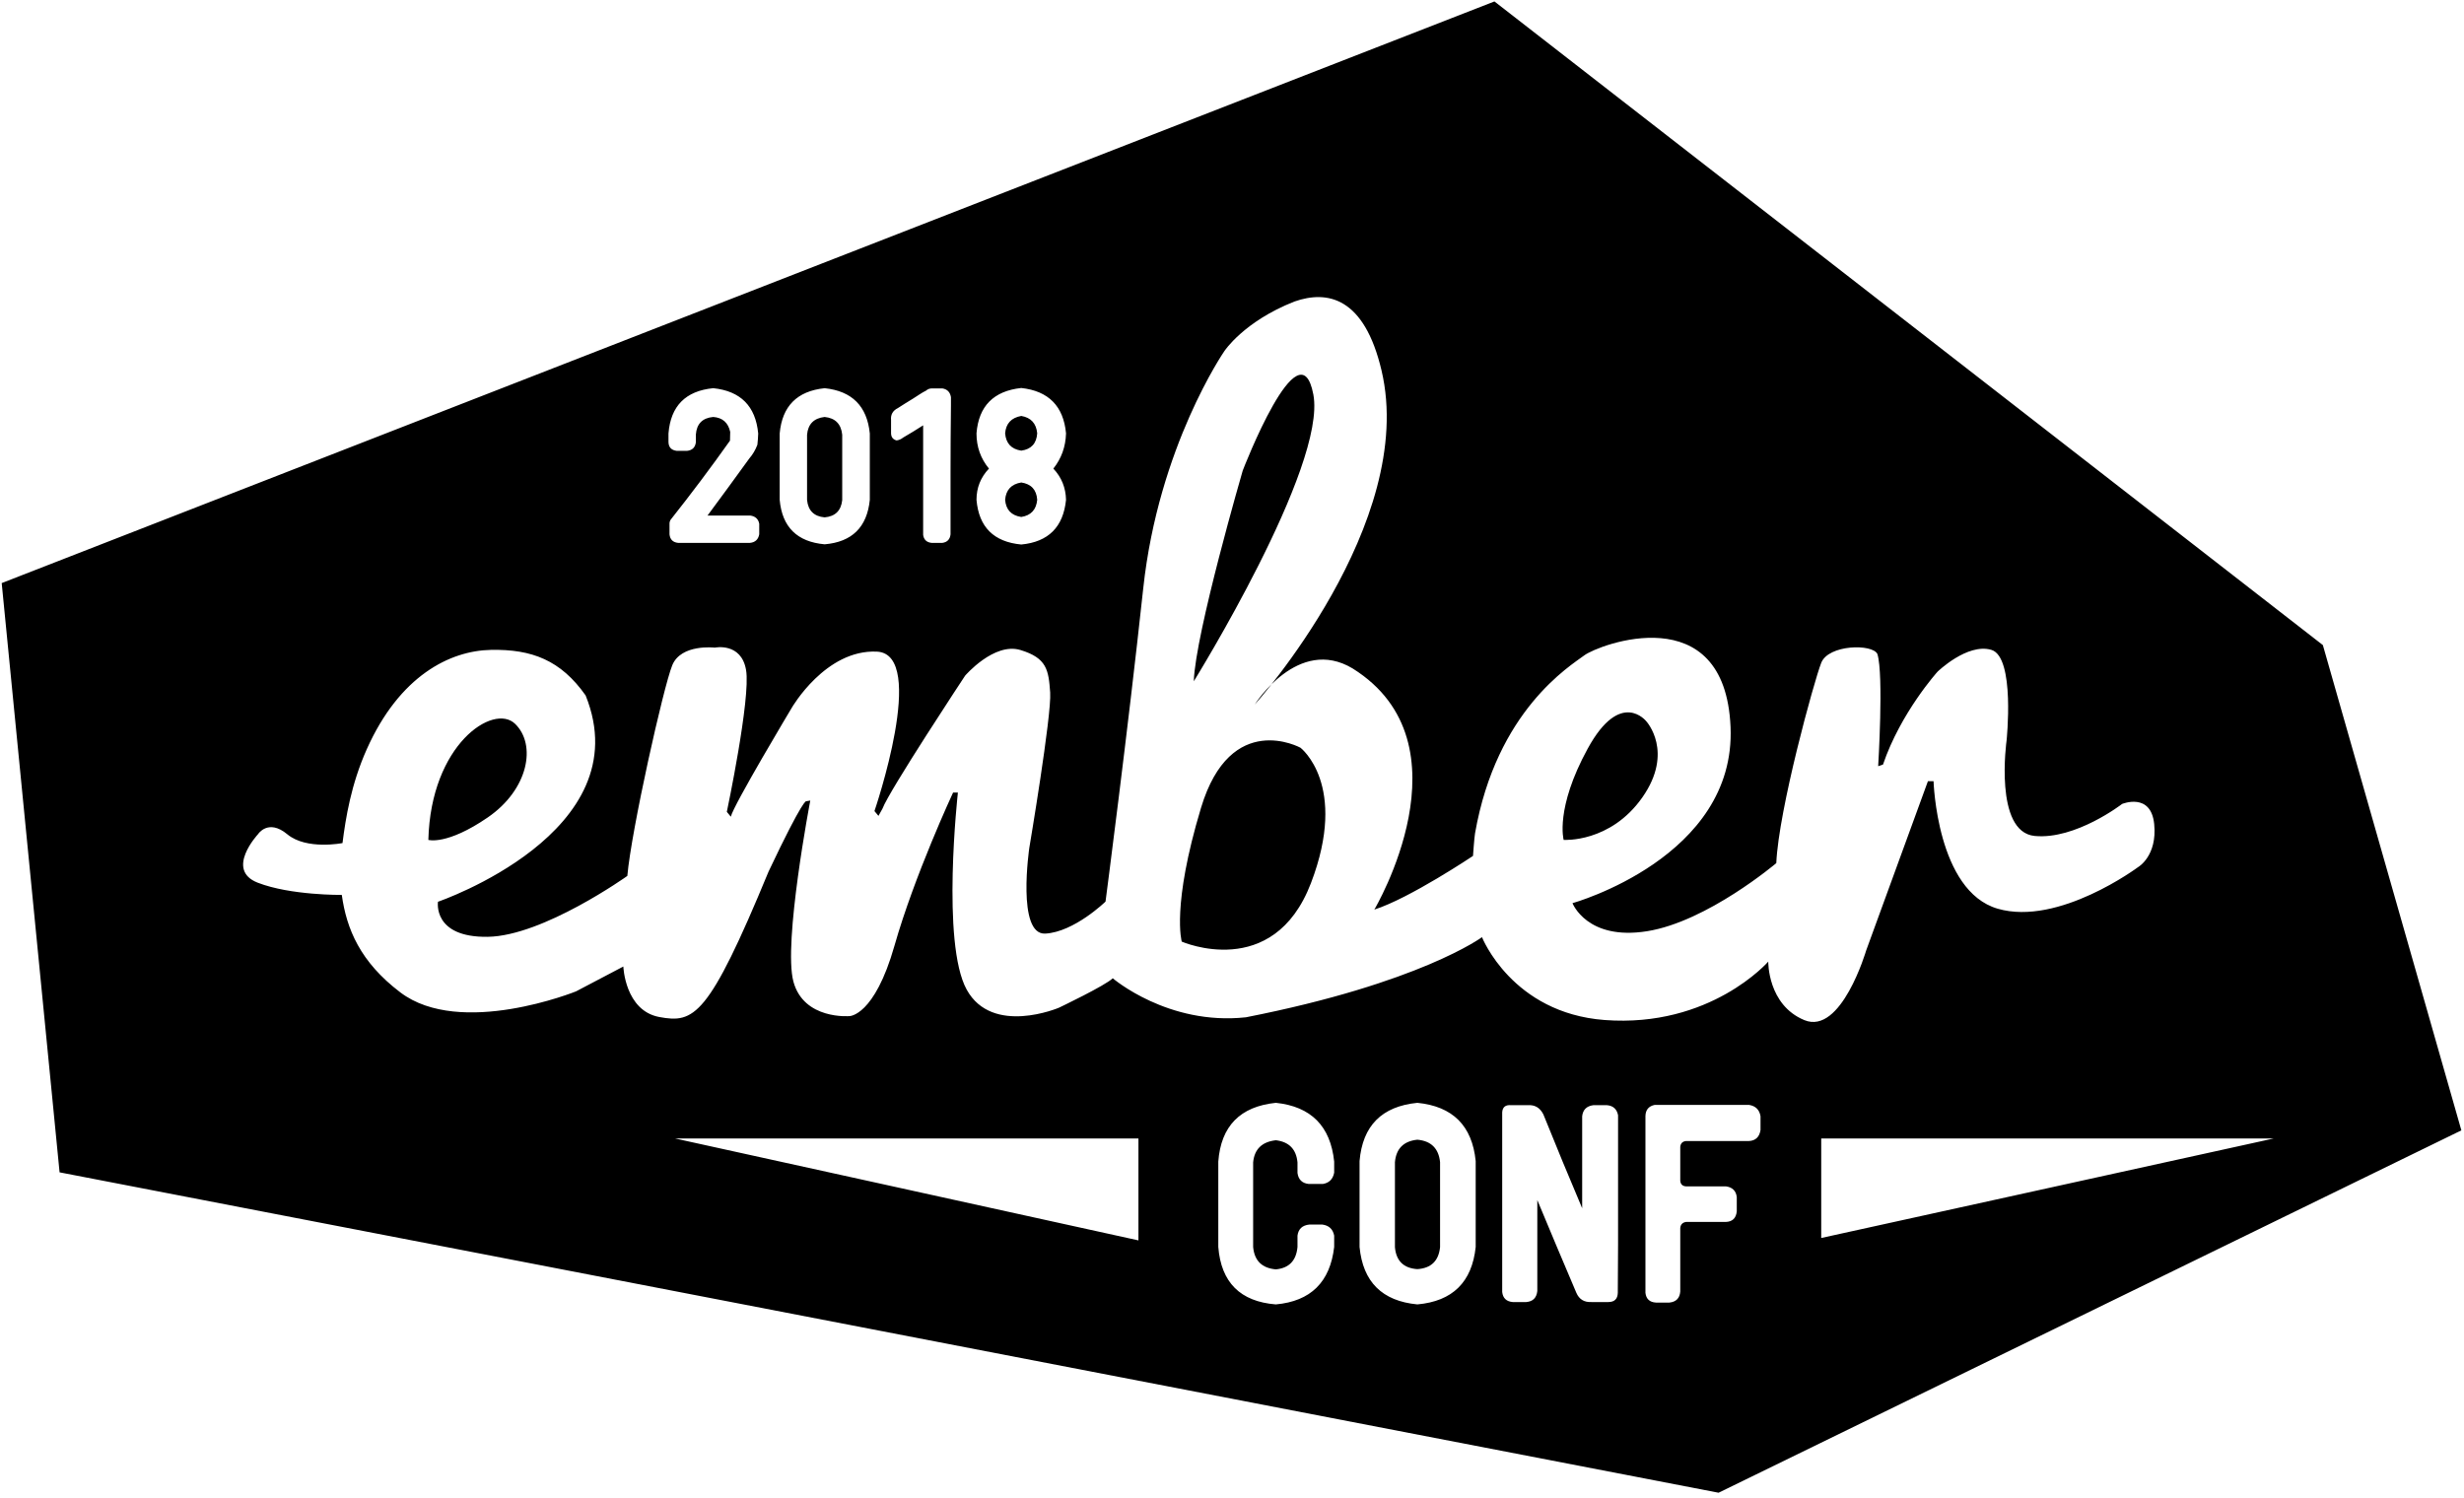
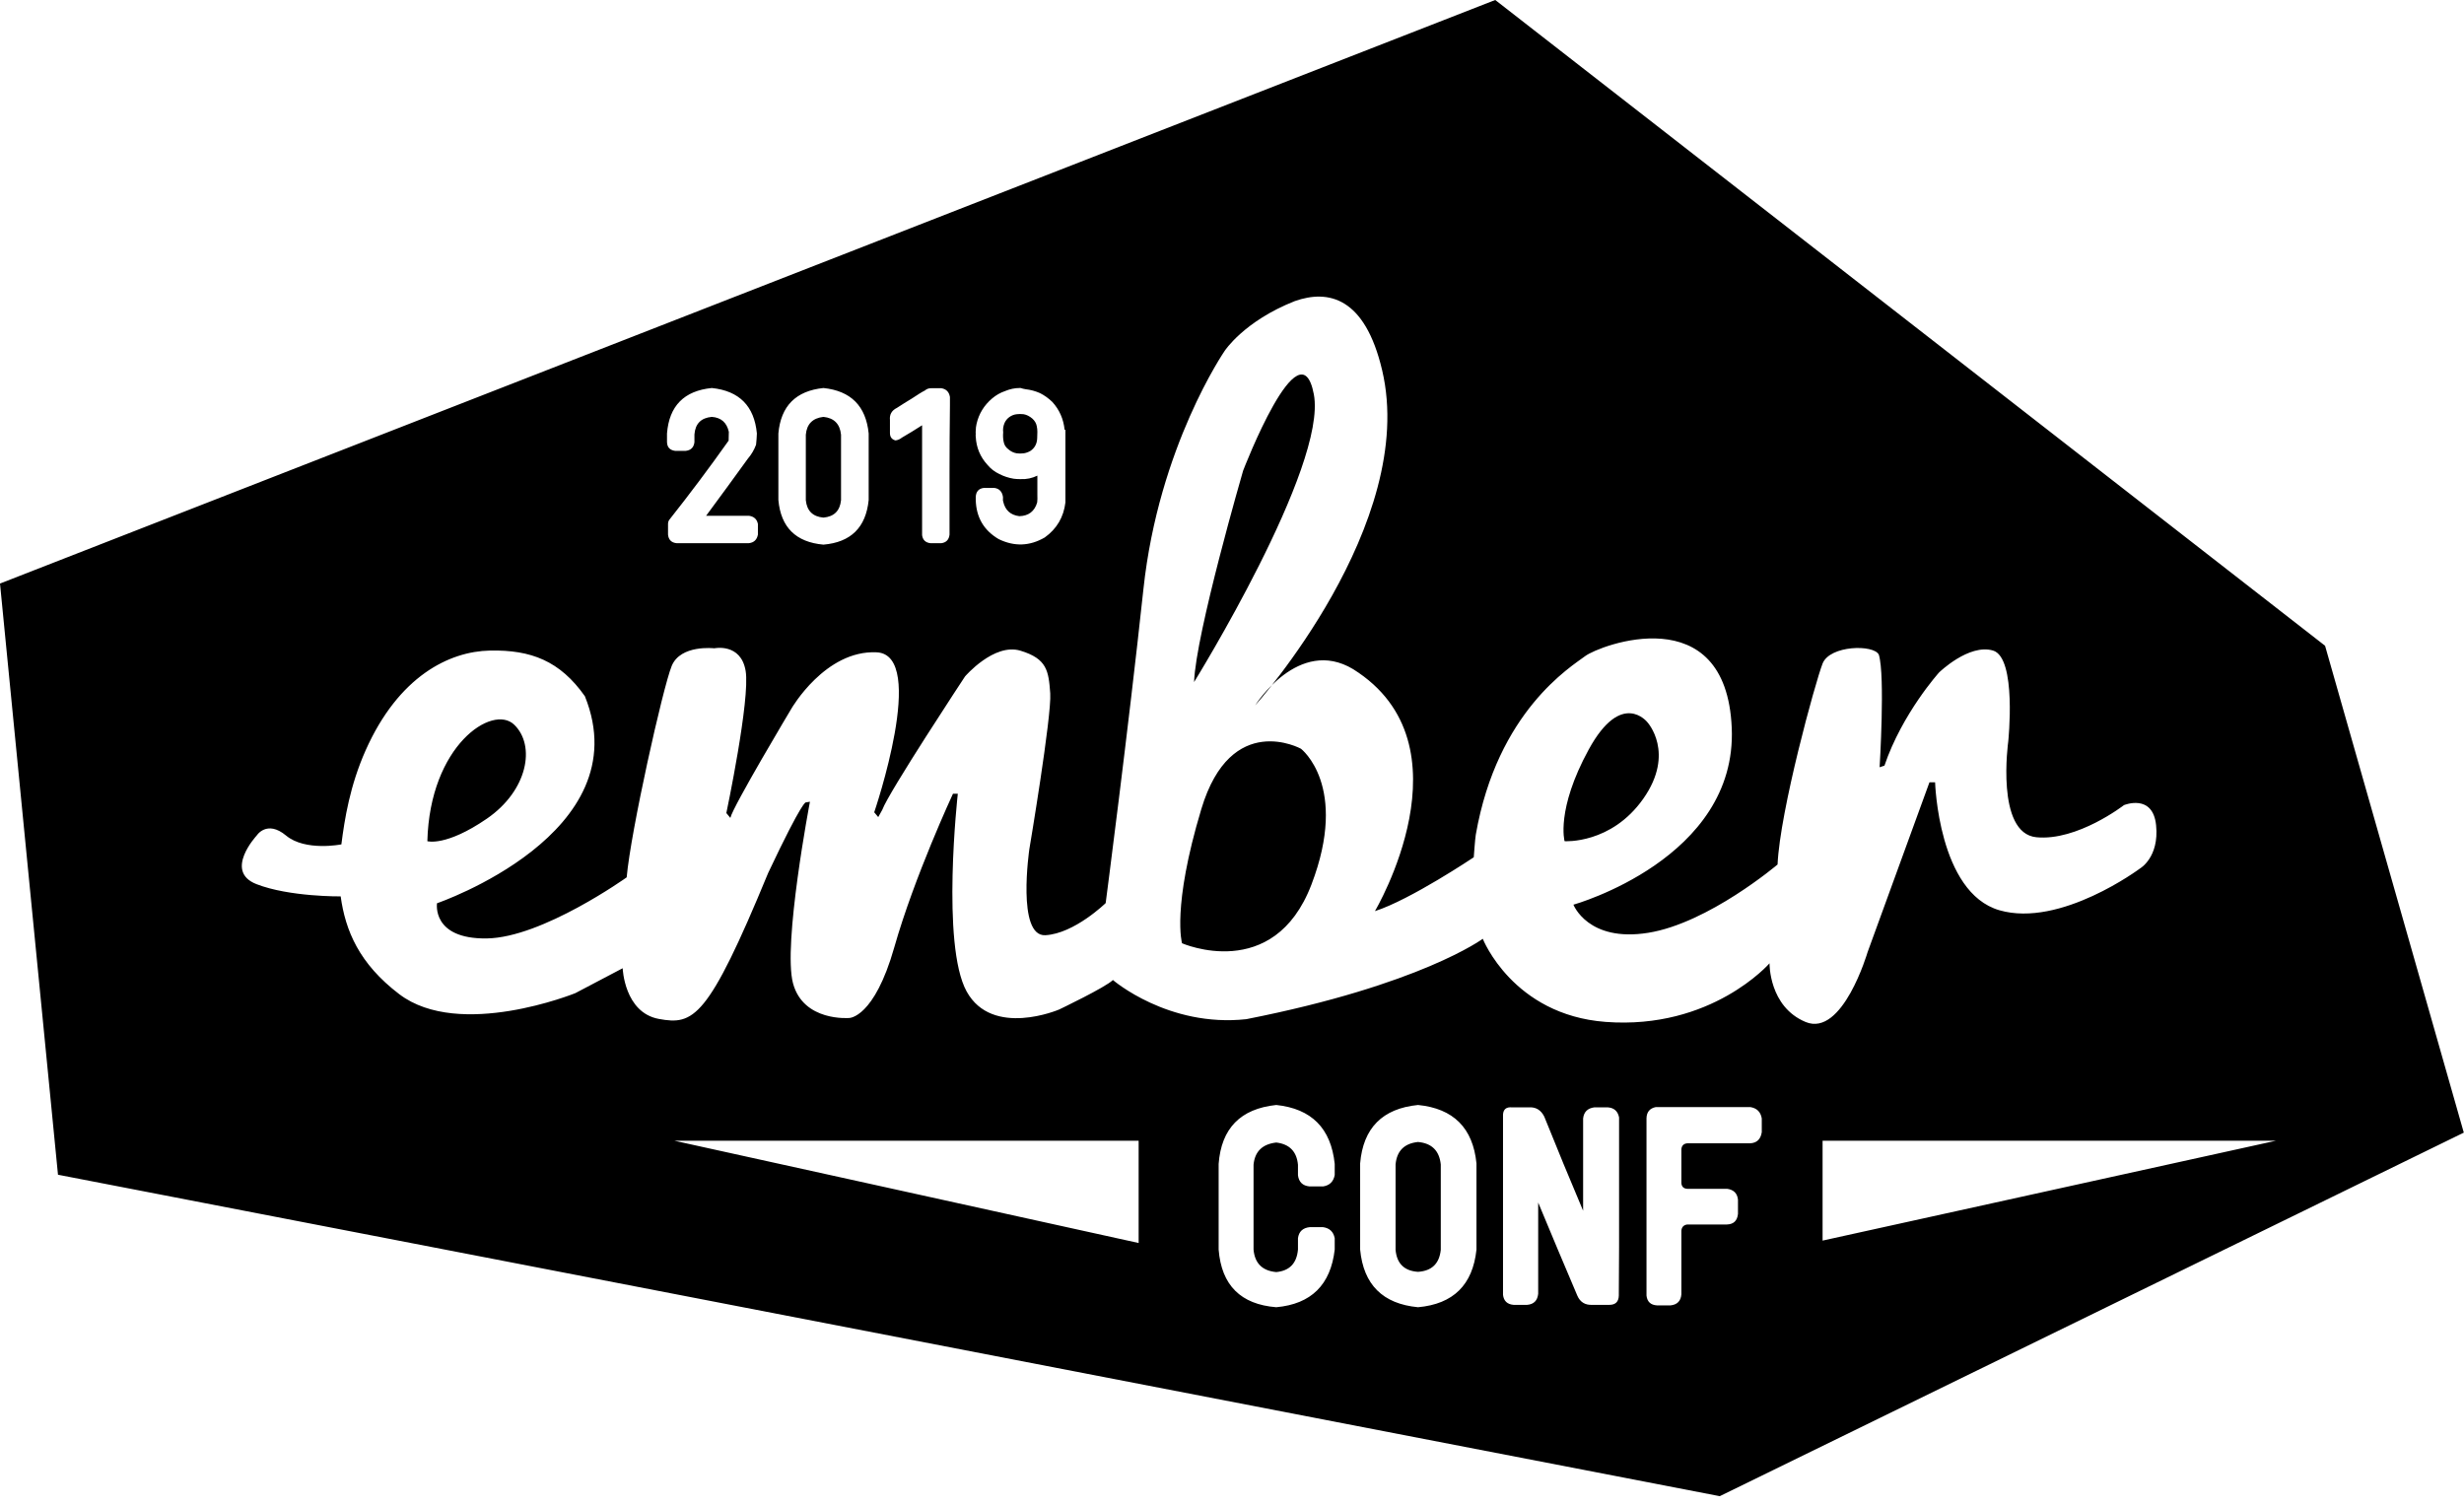
- <svg xmlns="http://www.w3.org/2000/svg" width="255" height="155" viewBox="0 0 255 155">
-   <path d="M154.659,0.15 L240.394,66.765 L254.727,116.99 L177.856,154.494 L6.166,121.334 L0.176,60.348 L154.659,0.15 Z M188.479,117.827 L188.479,128.129 L235.32,117.827 L188.479,117.827 Z M117.817,117.827 L69.847,117.827 L117.817,128.377 L117.817,117.827 Z M222.938,85.289 C222.604,81.969 219.617,83.207 219.617,83.207 C219.617,83.207 214.8,86.932 210.565,86.519 C206.334,86.104 207.661,76.649 207.661,76.649 C207.661,76.649 208.572,67.986 206.081,67.257 C203.591,66.533 200.518,69.518 200.518,69.518 C200.518,69.518 196.7,73.745 194.871,79.132 L194.373,79.3 C194.373,79.3 194.956,69.848 194.293,67.69 C193.793,66.614 189.226,66.697 188.479,68.604 C187.732,70.511 184.077,83.777 183.828,89.332 C183.828,89.332 176.687,95.385 170.46,96.378 C164.235,97.375 162.738,93.476 162.738,93.476 C162.738,93.476 179.676,88.75 179.095,75.236 C178.514,61.722 165.437,66.72 163.955,67.831 C162.525,68.907 154.878,73.509 152.65,86.257 C152.574,86.691 152.441,88.586 152.441,88.586 C152.441,88.586 145.882,92.98 142.229,94.141 C142.229,94.141 152.441,76.975 139.987,69.185 C134.339,65.785 129.857,72.915 129.857,72.915 C129.857,72.915 146.712,54.176 142.975,38.343 C141.199,30.803 137.42,29.991 133.954,31.21 C128.692,33.285 126.701,36.353 126.701,36.353 C126.701,36.353 119.892,46.219 118.314,60.895 C116.736,75.568 114.411,93.312 114.411,93.312 C114.411,93.312 111.173,96.463 108.183,96.625 C105.194,96.791 106.523,87.754 106.523,87.754 C106.523,87.754 108.848,73.992 108.683,71.673 C108.516,69.349 108.348,68.106 105.609,67.276 C102.87,66.448 99.88,69.931 99.88,69.931 C99.88,69.931 91.993,81.866 91.328,83.694 L90.912,84.441 L90.498,83.944 C90.498,83.944 96.06,67.691 90.748,67.442 C85.432,67.195 81.945,73.247 81.945,73.247 C81.945,73.247 75.883,83.362 75.633,84.525 L75.22,84.025 C75.22,84.025 77.709,72.252 77.211,69.349 C76.714,66.448 73.974,67.029 73.974,67.029 C73.974,67.029 70.485,66.614 69.572,68.854 C68.66,71.09 65.338,85.932 64.922,90.657 C64.922,90.657 56.205,96.878 50.474,96.958 C44.745,97.041 45.327,93.329 45.327,93.329 C45.327,93.329 66.334,86.152 60.605,71.973 C58.031,68.325 55.04,67.179 50.807,67.261 C46.572,67.345 41.358,69.921 37.953,77.551 C36.33,81.193 35.777,84.642 35.446,87.256 C35.446,87.256 31.726,88.002 29.733,86.346 C27.741,84.69 26.694,86.346 26.694,86.346 C26.694,86.346 23.262,90.026 26.668,91.355 C30.073,92.682 35.376,92.621 35.376,92.621 L35.373,92.621 C35.863,96.151 37.281,99.563 41.429,102.709 C47.654,107.433 59.611,102.606 59.611,102.606 L64.509,100.033 C64.509,100.033 64.673,104.605 68.245,105.262 C71.815,105.916 73.31,105.294 79.539,90.206 C83.19,82.492 83.439,82.926 83.439,82.926 L83.856,82.856 C83.856,82.856 81.031,97.617 82.111,101.597 C83.191,105.577 87.921,105.164 87.921,105.164 C87.921,105.164 90.498,105.168 92.571,97.872 C94.649,90.576 98.634,82.03 98.634,82.03 L99.133,82.03 C99.133,82.03 97.39,97.626 100.046,102.43 C102.704,107.238 109.596,104.293 109.596,104.293 C109.596,104.293 114.411,101.996 115.159,101.248 C115.159,101.248 120.875,106.164 128.938,105.288 C146.962,101.746 153.371,96.995 153.371,96.995 C153.371,96.995 156.47,104.845 166.058,105.569 C177.022,106.396 182.998,99.524 182.998,99.524 C182.998,99.524 182.916,104.004 186.735,105.581 C190.556,107.155 193.128,98.378 193.128,98.378 L199.521,80.853 L200.104,80.853 C200.104,80.853 200.436,92.227 206.748,94.051 C213.055,95.876 221.278,89.739 221.278,89.739 C221.278,89.739 223.271,88.604 222.938,85.289 Z M138.074,121.368 L138.074,120.221 C137.692,116.548 135.68,114.523 132.037,114.139 C128.342,114.523 126.356,116.548 126.082,120.221 L126.082,129.057 C126.373,132.73 128.359,134.713 132.037,135.004 C135.642,134.677 137.654,132.695 138.074,129.057 L138.074,127.886 C137.946,127.213 137.536,126.832 136.846,126.739 L135.507,126.739 C134.778,126.814 134.368,127.196 134.278,127.887 L134.278,129.057 C134.149,130.477 133.403,131.25 132.038,131.377 C130.599,131.25 129.816,130.477 129.688,129.057 L129.688,120.305 C129.816,118.94 130.599,118.175 132.038,118.013 C133.403,118.175 134.149,118.94 134.278,120.305 L134.278,121.394 C134.368,122.085 134.759,122.469 135.452,122.539 L136.899,122.539 C137.555,122.431 137.947,122.04 138.074,121.368 Z M146.682,114.14 L146.683,114.14 C143.005,114.503 141.011,116.512 140.701,120.168 L140.701,129.058 C141.048,132.678 143.042,134.658 146.683,135.003 C150.326,134.678 152.339,132.694 152.72,129.058 L152.72,120.168 C152.356,116.512 150.344,114.503 146.682,114.14 Z M167.427,133.804 L167.427,133.667 C167.428,132.04 167.437,130.412 167.454,128.785 L167.454,115.422 C167.327,114.785 166.945,114.438 166.308,114.385 L164.888,114.385 C164.195,114.477 163.813,114.858 163.739,115.531 L163.739,125.051 C162.374,121.831 161.035,118.596 159.724,115.339 C159.379,114.65 158.842,114.33 158.114,114.385 L156.392,114.385 C155.809,114.33 155.499,114.575 155.463,115.123 L155.463,133.722 C155.536,134.358 155.9,134.704 156.555,134.759 L157.949,134.759 C158.642,134.704 159.023,134.321 159.097,133.614 L159.097,124.204 C160.426,127.404 161.773,130.604 163.137,133.804 C163.43,134.478 163.949,134.796 164.697,134.759 L166.444,134.759 C167.081,134.759 167.409,134.441 167.427,133.804 Z M181.022,114.357 L181.022,114.355 L171.243,114.355 C170.623,114.483 170.304,114.868 170.287,115.505 L170.287,133.804 C170.359,134.441 170.724,134.779 171.379,134.814 L172.771,134.814 C173.465,134.742 173.838,134.357 173.891,133.667 L173.891,127.095 C173.928,126.733 174.129,126.521 174.494,126.468 L178.59,126.468 C179.282,126.449 179.666,126.086 179.739,125.376 L179.739,123.902 C179.666,123.25 179.29,122.877 178.619,122.787 L174.494,122.787 C174.129,122.766 173.928,122.577 173.891,122.213 L173.891,118.694 C173.928,118.332 174.129,118.129 174.494,118.094 L180.995,118.094 C181.687,118.059 182.086,117.676 182.197,116.949 L182.197,115.531 C182.086,114.859 181.695,114.468 181.022,114.357 Z M77.642,53.357 L73.222,53.357 C74.673,51.402 76.111,49.437 77.536,47.463 C77.903,47.04 78.19,46.554 78.383,46.028 C78.425,45.648 78.453,45.261 78.467,44.866 C78.199,42.036 76.648,40.473 73.813,40.176 C70.951,40.459 69.407,42.022 69.181,44.866 L69.181,45.754 C69.196,46.289 69.478,46.59 70.028,46.662 L71.106,46.662 C71.642,46.605 71.946,46.309 72.016,45.775 L72.016,44.972 C72.1,43.86 72.7,43.255 73.813,43.155 C74.773,43.226 75.359,43.74 75.569,44.697 C75.555,44.993 75.548,45.295 75.548,45.605 C73.577,48.384 71.531,51.11 69.414,53.779 C69.328,53.905 69.288,54.046 69.288,54.202 L69.288,55.3 C69.343,55.835 69.639,56.13 70.175,56.187 L77.621,56.187 C78.158,56.13 78.474,55.835 78.574,55.3 L78.574,54.202 C78.475,53.709 78.163,53.427 77.642,53.357 Z M85.342,40.178 C82.493,40.473 80.942,42.036 80.689,44.866 L80.689,51.73 C80.942,54.546 82.493,56.081 85.342,56.335 C88.177,56.095 89.734,54.56 90.017,51.73 L90.017,44.866 C89.734,42.036 88.176,40.473 85.342,40.178 Z M98.414,41.106 C98.329,40.586 98.034,40.283 97.526,40.199 L96.468,40.199 C96.234,40.191 96.007,40.274 95.833,40.431 C95.63,40.533 95.433,40.646 95.242,40.769 C94.734,41.106 94.218,41.43 93.698,41.741 C93.443,41.909 93.19,42.071 92.936,42.227 C92.399,42.494 92.16,42.909 92.216,43.472 L92.216,44.824 C92.216,45.232 92.408,45.486 92.788,45.584 C93.037,45.552 93.271,45.449 93.464,45.289 C94.169,44.881 94.861,44.458 95.537,44.021 L95.537,55.363 C95.608,55.857 95.897,56.13 96.405,56.187 L97.526,56.187 C98.034,56.116 98.315,55.82 98.372,55.3 L98.372,48.9 C98.372,46.591 98.386,44.281 98.414,41.972 L98.414,41.106 Z M110.323,44.845 C110.056,42.029 108.511,40.466 105.691,40.156 C102.828,40.465 101.285,42.029 101.058,44.845 L101.058,44.866 C101.058,46.246 101.488,47.457 102.348,48.499 C101.488,49.4 101.058,50.478 101.058,51.73 C101.298,54.547 102.843,56.089 105.691,56.356 C108.497,56.089 110.041,54.547 110.323,51.73 C110.295,50.478 109.859,49.4 109.013,48.499 C109.843,47.457 110.281,46.246 110.323,44.865 L110.323,44.845 Z M161.824,86.928 C161.824,86.928 160.912,83.694 164.315,77.476 C167.719,71.256 170.379,74.656 170.379,74.656 C170.379,74.656 173.283,77.807 169.963,82.535 C166.641,87.257 161.823,86.928 161.823,86.928 L161.824,86.928 Z M135.669,91.403 C131.765,101.604 122.3,97.456 122.3,97.456 C122.3,97.456 121.22,93.808 124.293,83.61 C127.365,73.414 134.589,77.39 134.589,77.39 C134.589,77.39 139.571,81.207 135.669,91.403 Z M128.61,48.705 C128.61,48.705 134.508,33.367 135.919,40.832 C137.327,48.292 123.545,70.512 123.545,70.512 C123.711,65.537 128.61,48.705 128.61,48.705 Z M44.33,86.928 C44.579,77.061 51.055,72.75 53.298,74.907 C55.541,77.061 54.708,81.704 50.474,84.606 C46.241,87.508 44.329,86.928 44.329,86.928 L44.33,86.928 Z M149.033,129.084 L149.033,120.277 C148.885,118.857 148.103,118.084 146.683,117.957 C145.263,118.103 144.489,118.877 144.362,120.277 L144.362,129.084 C144.489,130.503 145.264,131.26 146.682,131.352 C148.104,131.26 148.885,130.503 149.032,129.084 L149.033,129.084 Z M87.161,51.751 L87.161,44.993 C87.048,43.881 86.443,43.268 85.341,43.155 C84.228,43.282 83.621,43.894 83.523,44.993 L83.523,51.751 C83.635,52.849 84.243,53.448 85.342,53.546 C86.442,53.448 87.048,52.849 87.162,51.751 L87.161,51.751 Z M104.02,51.73 L104.021,51.73 C104.105,50.703 104.661,50.104 105.691,49.936 C106.721,50.09 107.271,50.689 107.341,51.73 C107.242,52.759 106.691,53.349 105.691,53.505 C104.661,53.35 104.105,52.759 104.02,51.73 Z M105.691,43.05 C106.691,43.218 107.242,43.817 107.341,44.845 C107.271,45.901 106.721,46.499 105.691,46.641 C104.661,46.485 104.105,45.887 104.021,44.845 C104.105,43.832 104.661,43.233 105.691,43.05 Z" />
+ <svg xmlns="http://www.w3.org/2000/svg" width="216px" height="132px" viewBox="0 0 216 132">
+   <g stroke="none" stroke-width="1" fill="none" fill-rule="evenodd">
+     <g transform="translate(0, -1)" fill="#000000" fill-rule="nonzero">
+       <path d="M131.076,0.999 L0,52.155 L5.083,103.979 L150.758,132.158 L215.982,100.288 L203.821,57.608 L131.076,0.999 Z M159.772,100.999 L199.516,100.999 L159.772,109.753 L159.772,100.999 Z M99.816,100.999 L99.816,109.964 L59.115,100.999 L99.816,100.999 Z M137.155,74.741 C137.155,74.741 136.381,71.993 139.269,66.709 C142.157,61.424 144.414,64.313 144.414,64.313 C144.414,64.313 146.878,66.991 144.061,71.008 C141.242,75.021 137.155,74.741 137.155,74.741 Z M114.963,78.544 C111.651,87.213 103.62,83.688 103.62,83.688 C103.62,83.688 102.704,80.588 105.311,71.922 C107.917,63.258 114.047,66.637 114.047,66.637 C114.047,66.637 118.274,69.88 114.963,78.544 L114.963,78.544 Z M108.974,42.261 C108.974,42.261 113.978,29.227 115.175,35.57 C116.37,41.909 104.676,60.791 104.676,60.791 C104.817,56.564 108.974,42.261 108.974,42.261 L108.974,42.261 Z M189.009,73.349 C189.292,76.166 187.6,77.13 187.6,77.13 C187.6,77.13 180.624,82.345 175.272,80.794 C169.917,79.244 169.635,69.579 169.635,69.579 L169.14,69.579 L163.716,84.471 C163.716,84.471 161.534,91.93 158.292,90.592 C155.051,89.252 155.121,85.445 155.121,85.445 C155.121,85.445 150.05,91.285 140.748,90.582 C132.612,89.966 129.983,83.296 129.983,83.296 C129.983,83.296 124.545,87.333 109.252,90.343 C102.411,91.088 97.561,86.91 97.561,86.91 C96.926,87.546 92.84,89.498 92.84,89.498 C92.84,89.498 86.993,92 84.738,87.915 C82.484,83.832 83.963,70.579 83.963,70.579 L83.54,70.579 C83.54,70.579 80.158,77.841 78.396,84.041 C76.636,90.241 74.45,90.238 74.45,90.238 C74.45,90.238 70.436,90.588 69.52,87.207 C68.604,83.825 71.001,71.281 71.001,71.281 L70.647,71.34 C70.647,71.34 70.436,70.972 67.338,77.527 C62.053,90.348 60.785,90.877 57.755,90.321 C54.724,89.763 54.585,85.878 54.585,85.878 L50.429,88.064 C50.429,88.064 40.284,92.166 35.002,88.152 C31.483,85.478 30.279,82.579 29.864,79.579 L29.866,79.579 C29.866,79.579 25.367,79.631 22.478,78.503 C19.588,77.374 22.5,74.247 22.5,74.247 C22.5,74.247 23.388,72.84 25.078,74.247 C26.77,75.654 29.926,75.02 29.926,75.02 C30.207,72.799 30.676,69.868 32.053,66.773 C34.942,60.29 39.366,58.1 42.959,58.029 C46.551,57.959 49.089,58.933 51.273,62.033 C56.134,74.082 38.31,80.181 38.31,80.181 C38.31,80.181 37.816,83.335 42.677,83.265 C47.539,83.197 54.936,77.91 54.936,77.91 C55.289,73.895 58.107,61.283 58.881,59.383 C59.656,57.479 62.616,57.832 62.616,57.832 C62.616,57.832 64.941,57.338 65.363,59.803 C65.785,62.27 63.673,72.274 63.673,72.274 L64.024,72.699 C64.236,71.711 69.379,63.116 69.379,63.116 C69.379,63.116 72.338,57.973 76.848,58.183 C81.356,58.394 76.636,72.206 76.636,72.206 L76.988,72.628 L77.341,71.993 C77.905,70.44 84.597,60.298 84.597,60.298 C84.597,60.298 87.134,57.338 89.458,58.042 C91.782,58.747 91.924,59.803 92.066,61.778 C92.206,63.749 90.234,75.443 90.234,75.443 C90.234,75.443 89.106,83.123 91.642,82.982 C94.179,82.844 96.926,80.166 96.926,80.166 C96.926,80.166 98.899,65.088 100.238,52.619 C101.577,40.148 107.354,31.764 107.354,31.764 C107.354,31.764 109.043,29.157 113.508,27.394 C116.449,26.358 119.655,27.048 121.162,33.455 C124.333,46.91 110.031,62.833 110.031,62.833 C110.031,62.833 113.835,56.775 118.627,59.664 C129.194,66.284 120.529,80.871 120.529,80.871 C123.629,79.884 129.194,76.15 129.194,76.15 C129.194,76.15 129.307,74.54 129.371,74.171 C131.262,63.338 137.75,59.428 138.964,58.513 C140.221,57.569 151.316,53.322 151.809,64.806 C152.302,76.29 137.931,80.306 137.931,80.306 C137.931,80.306 139.201,83.619 144.483,82.772 C149.766,81.928 155.825,76.784 155.825,76.784 C156.036,72.064 159.138,60.791 159.771,59.17 C160.405,57.55 164.28,57.479 164.704,58.394 C165.267,60.227 164.772,68.259 164.772,68.259 L165.195,68.117 C166.747,63.539 169.986,59.947 169.986,59.947 C169.986,59.947 172.593,57.41 174.707,58.026 C176.82,58.645 176.047,66.006 176.047,66.006 C176.047,66.006 174.921,74.041 178.511,74.394 C182.104,74.745 186.191,71.579 186.191,71.579 C186.191,71.579 188.726,70.528 189.009,73.349 Z M117.004,104.007 C116.896,104.579 116.564,104.91 116.007,105.002 L114.779,105.002 C114.191,104.942 113.86,104.617 113.783,104.029 L113.783,103.105 C113.674,101.945 113.041,101.294 111.882,101.156 C110.662,101.294 109.997,101.945 109.889,103.105 L109.889,110.541 C109.997,111.748 110.662,112.404 111.882,112.513 C113.041,112.404 113.674,111.748 113.783,110.541 L113.783,109.546 C113.86,108.96 114.208,108.635 114.826,108.572 L115.962,108.572 C116.548,108.65 116.896,108.975 117.004,109.546 L117.004,110.541 C116.648,113.632 114.941,115.317 111.882,115.594 C108.761,115.347 107.076,113.662 106.829,110.541 L106.829,103.032 C107.062,99.912 108.746,98.191 111.882,97.865 C114.973,98.191 116.68,99.912 117.004,103.032 L117.004,104.007 Z M124.308,97.865 C127.415,98.174 129.122,99.881 129.431,102.988 L129.431,110.542 C129.107,113.632 127.399,115.317 124.308,115.594 C121.219,115.301 119.527,113.618 119.233,110.542 L119.233,102.988 C119.496,99.881 121.188,98.174 124.308,97.865 Z M126.302,110.564 L126.302,103.08 C126.177,101.874 125.514,101.217 124.308,101.109 C123.104,101.233 122.447,101.89 122.339,103.08 L122.339,110.564 C122.447,111.77 123.104,112.413 124.308,112.491 C125.514,112.413 126.177,111.77 126.302,110.564 Z M141.909,114.575 C141.894,115.117 141.616,115.387 141.075,115.387 L140.936,115.387 L140.751,115.387 L139.824,115.387 L139.731,115.387 L139.593,115.387 C138.958,115.418 138.518,115.148 138.27,114.575 C137.112,111.856 135.969,109.137 134.841,106.417 L134.841,112.745 L134.841,114.414 C134.779,115.015 134.455,115.34 133.867,115.387 L132.685,115.387 C132.129,115.34 131.82,115.046 131.758,114.506 L131.758,98.815 L131.758,98.701 C131.789,98.235 132.052,98.027 132.546,98.074 L132.87,98.074 L133.775,98.074 L134.007,98.074 C134.625,98.027 135.081,98.299 135.374,98.884 C136.486,101.652 137.622,104.401 138.78,107.137 L138.78,99.048 C138.843,98.476 139.167,98.152 139.755,98.074 L140.96,98.074 C141.5,98.119 141.824,98.413 141.932,98.955 L141.932,103.287 L141.932,110.31 C141.918,111.701 141.909,113.084 141.909,114.459 L141.909,114.575 Z M153.444,98.049 C154.015,98.144 154.347,98.476 154.441,99.047 L154.441,100.252 C154.347,100.87 154.008,101.195 153.421,101.225 L147.905,101.225 C147.596,101.255 147.425,101.427 147.394,101.735 L147.394,104.725 C147.425,105.034 147.596,105.195 147.905,105.213 L151.405,105.213 C151.975,105.29 152.294,105.606 152.355,106.16 L152.355,107.413 C152.294,108.017 151.968,108.325 151.381,108.341 L147.905,108.341 C147.596,108.386 147.425,108.566 147.394,108.874 L147.394,111.445 L147.394,114.458 C147.349,115.045 147.032,115.372 146.444,115.433 L145.262,115.433 C144.707,115.403 144.397,115.116 144.336,114.574 L144.336,111.445 L144.336,111.146 L144.336,100.113 L144.336,99.025 C144.35,98.484 144.621,98.157 145.147,98.049 L153.444,98.049 Z M65.65,46.214 C66.092,46.273 66.356,46.513 66.44,46.931 L66.44,47.864 C66.356,48.319 66.087,48.571 65.632,48.618 L59.314,48.618 C58.859,48.571 58.608,48.319 58.561,47.864 L58.561,46.931 C58.561,46.8 58.596,46.679 58.668,46.572 C60.451,44.322 62.186,42.008 63.873,39.627 C63.873,39.364 63.879,39.106 63.891,38.855 C63.712,38.041 63.215,37.605 62.401,37.544 C61.456,37.629 60.947,38.144 60.876,39.089 L60.876,39.77 C60.816,40.224 60.559,40.477 60.104,40.525 L59.189,40.525 C58.722,40.464 58.483,40.208 58.471,39.752 L58.471,38.998 C58.662,36.581 59.972,35.254 62.401,35.014 C64.806,35.266 66.122,36.593 66.35,38.998 C66.338,39.334 66.314,39.663 66.278,39.986 C66.11,40.441 65.871,40.846 65.56,41.206 C64.352,42.88 63.131,44.55 61.899,46.214 L65.65,46.214 Z M72.183,35.014 C74.588,35.265 75.91,36.593 76.15,38.998 L76.15,44.831 C75.91,47.236 74.588,48.54 72.183,48.744 C69.766,48.528 68.45,47.224 68.235,44.831 L68.235,38.998 C68.45,36.593 69.766,35.265 72.183,35.014 Z M73.727,44.849 L73.727,39.106 C73.631,38.161 73.117,37.64 72.183,37.544 C71.238,37.652 70.723,38.172 70.64,39.106 L70.64,44.849 C70.735,45.782 71.25,46.291 72.183,46.374 C73.117,46.291 73.631,45.782 73.727,44.849 Z M83.274,35.803 L83.274,36.539 C83.25,38.502 83.238,40.464 83.238,42.426 L83.238,47.864 C83.19,48.307 82.951,48.558 82.52,48.618 L81.569,48.618 C81.138,48.57 80.893,48.337 80.833,47.918 L80.833,38.28 C80.259,38.651 79.672,39.01 79.074,39.357 C78.895,39.5 78.703,39.584 78.5,39.608 C78.177,39.525 78.015,39.309 78.015,38.962 L78.015,37.813 C77.967,37.335 78.17,36.982 78.626,36.755 C78.841,36.623 79.056,36.485 79.272,36.342 C79.714,36.078 80.151,35.803 80.582,35.516 C80.749,35.408 80.917,35.313 81.084,35.229 C81.228,35.097 81.407,35.032 81.623,35.032 L82.52,35.032 C82.951,35.103 83.202,35.361 83.274,35.803 Z M93.397,39.07 L93.397,42.282 L93.397,44.239 L93.397,45.046 C93.241,46.339 92.637,47.362 91.585,48.115 C90.268,48.881 88.922,48.929 87.546,48.259 C86.242,47.493 85.572,46.344 85.536,44.813 L85.536,44.562 C85.56,44.095 85.793,43.832 86.236,43.772 L87.17,43.772 C87.6,43.832 87.851,44.095 87.923,44.562 L87.923,44.741 C87.911,44.813 87.917,44.885 87.941,44.957 C88.109,45.722 88.581,46.153 89.359,46.249 C90.173,46.225 90.693,45.824 90.921,45.046 C90.944,44.843 90.95,44.622 90.938,44.382 L90.938,42.695 C90.472,42.923 89.987,43.024 89.485,43 L89.466,43 L89.413,43 L89.395,43 C89.203,43 89.024,42.989 88.857,42.965 C88.414,42.892 87.995,42.755 87.6,42.551 C87.193,42.36 86.846,42.091 86.559,41.744 C85.925,41.05 85.584,40.23 85.536,39.285 C85.524,39.213 85.524,39.135 85.536,39.052 L85.536,39.07 L85.536,38.908 L85.536,39.034 C85.524,38.938 85.524,38.848 85.536,38.764 C85.536,38.561 85.56,38.358 85.608,38.155 C85.811,37.269 86.266,36.527 86.972,35.929 C87.307,35.642 87.684,35.427 88.103,35.283 C88.533,35.103 88.964,35.013 89.395,35.013 L89.413,35.013 L89.466,35.013 C89.61,35.061 89.76,35.097 89.915,35.121 C90.346,35.169 90.765,35.283 91.172,35.462 C91.554,35.654 91.913,35.911 92.249,36.234 C92.871,36.916 93.23,37.73 93.325,38.675 L93.397,38.675 L93.397,39.034 L93.397,38.908 L93.397,39.07 L93.397,39.052 L93.397,39.07 Z M37.463,74.741 C37.675,66.357 43.17,62.693 45.073,64.526 C46.976,66.357 46.27,70.302 42.677,72.768 C39.085,75.234 37.463,74.741 37.463,74.741 L37.463,74.741 Z M89.736,40.739 C89.915,40.715 90.107,40.649 90.31,40.541 C90.693,40.29 90.896,39.926 90.921,39.447 C90.932,39.255 90.938,39.058 90.938,38.854 C90.938,38.687 90.921,38.519 90.884,38.352 C90.837,38.1 90.705,37.879 90.49,37.688 C90.25,37.485 89.999,37.359 89.736,37.311 C89.628,37.311 89.521,37.305 89.413,37.293 C89.317,37.305 89.221,37.311 89.126,37.311 C88.898,37.335 88.683,37.419 88.48,37.562 C88.3,37.694 88.162,37.861 88.067,38.065 C87.947,38.34 87.905,38.621 87.941,38.908 C87.917,39.183 87.929,39.447 87.977,39.698 C88.025,39.985 88.162,40.213 88.39,40.38 C88.605,40.572 88.85,40.691 89.126,40.739 C89.221,40.751 89.317,40.757 89.413,40.757 C89.521,40.757 89.628,40.751 89.736,40.739 Z" />
+     </g>
+   </g>
</svg>
